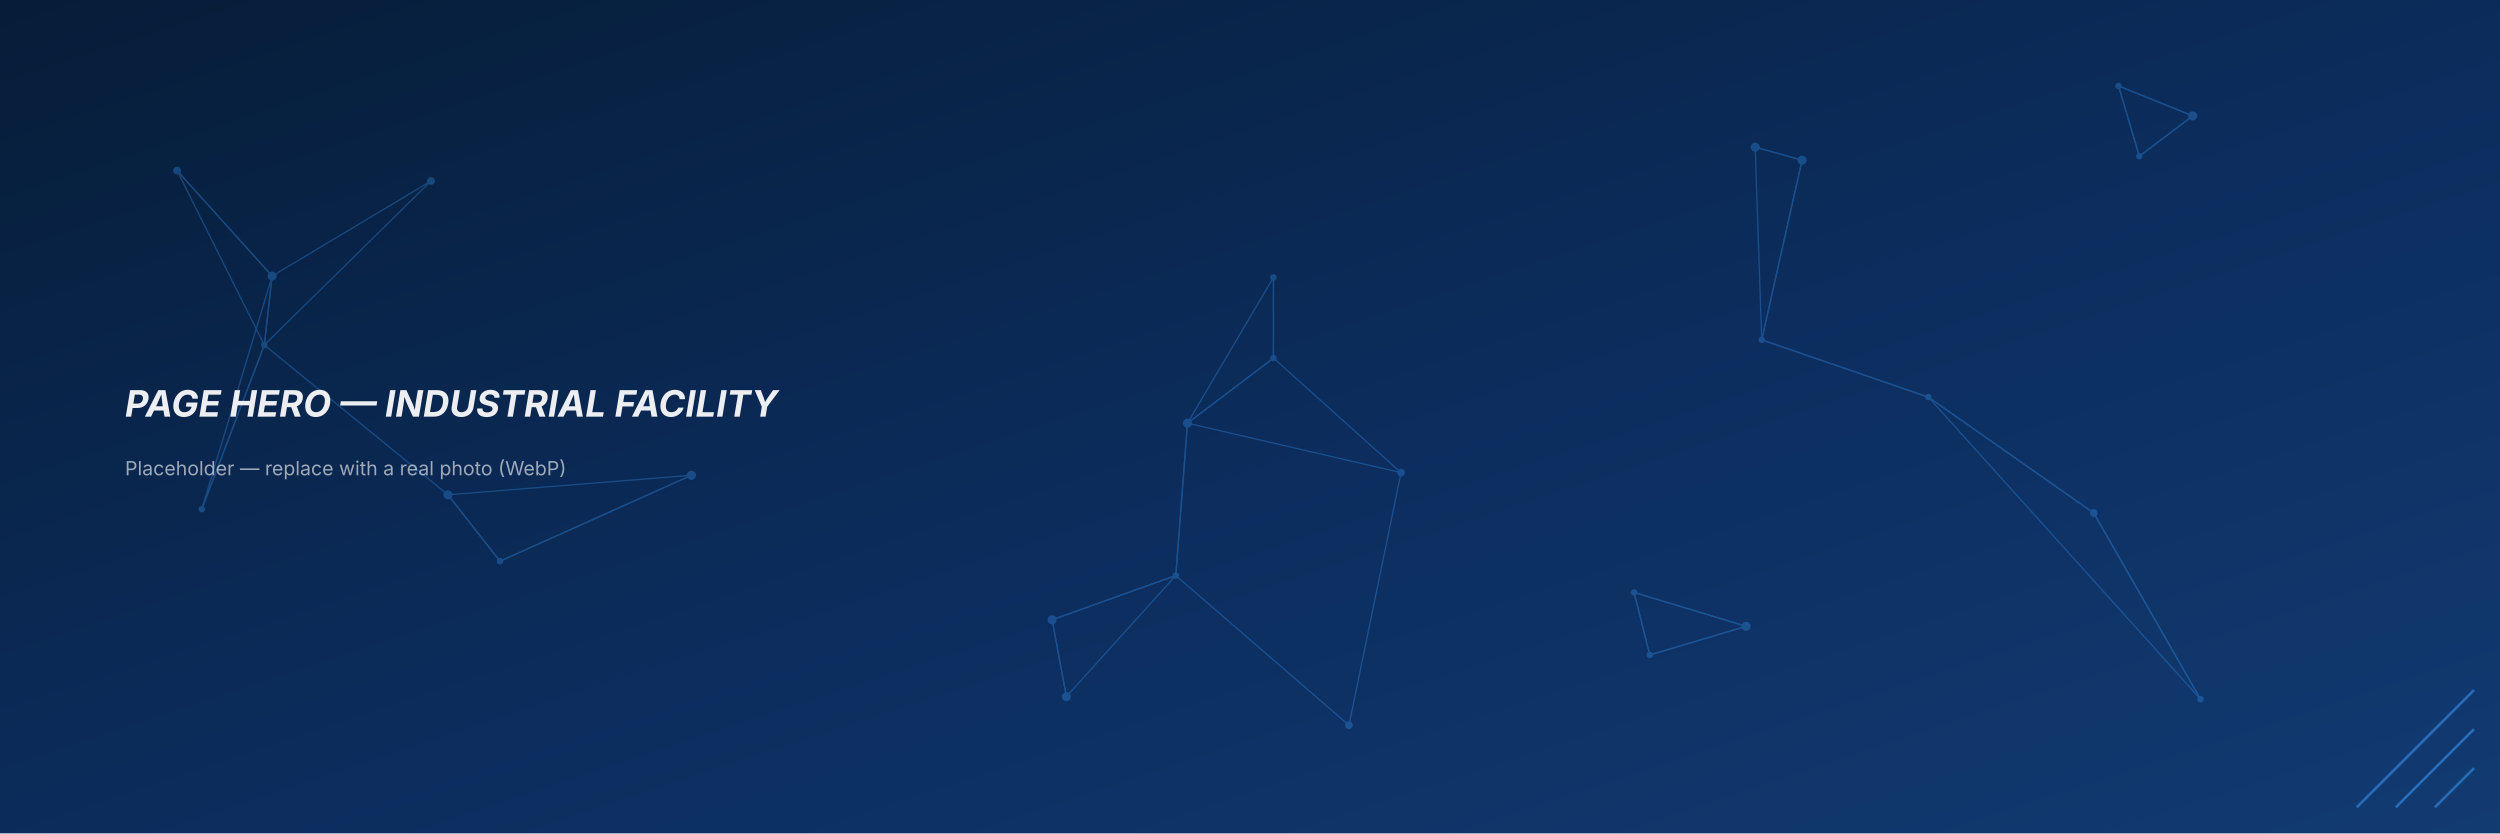
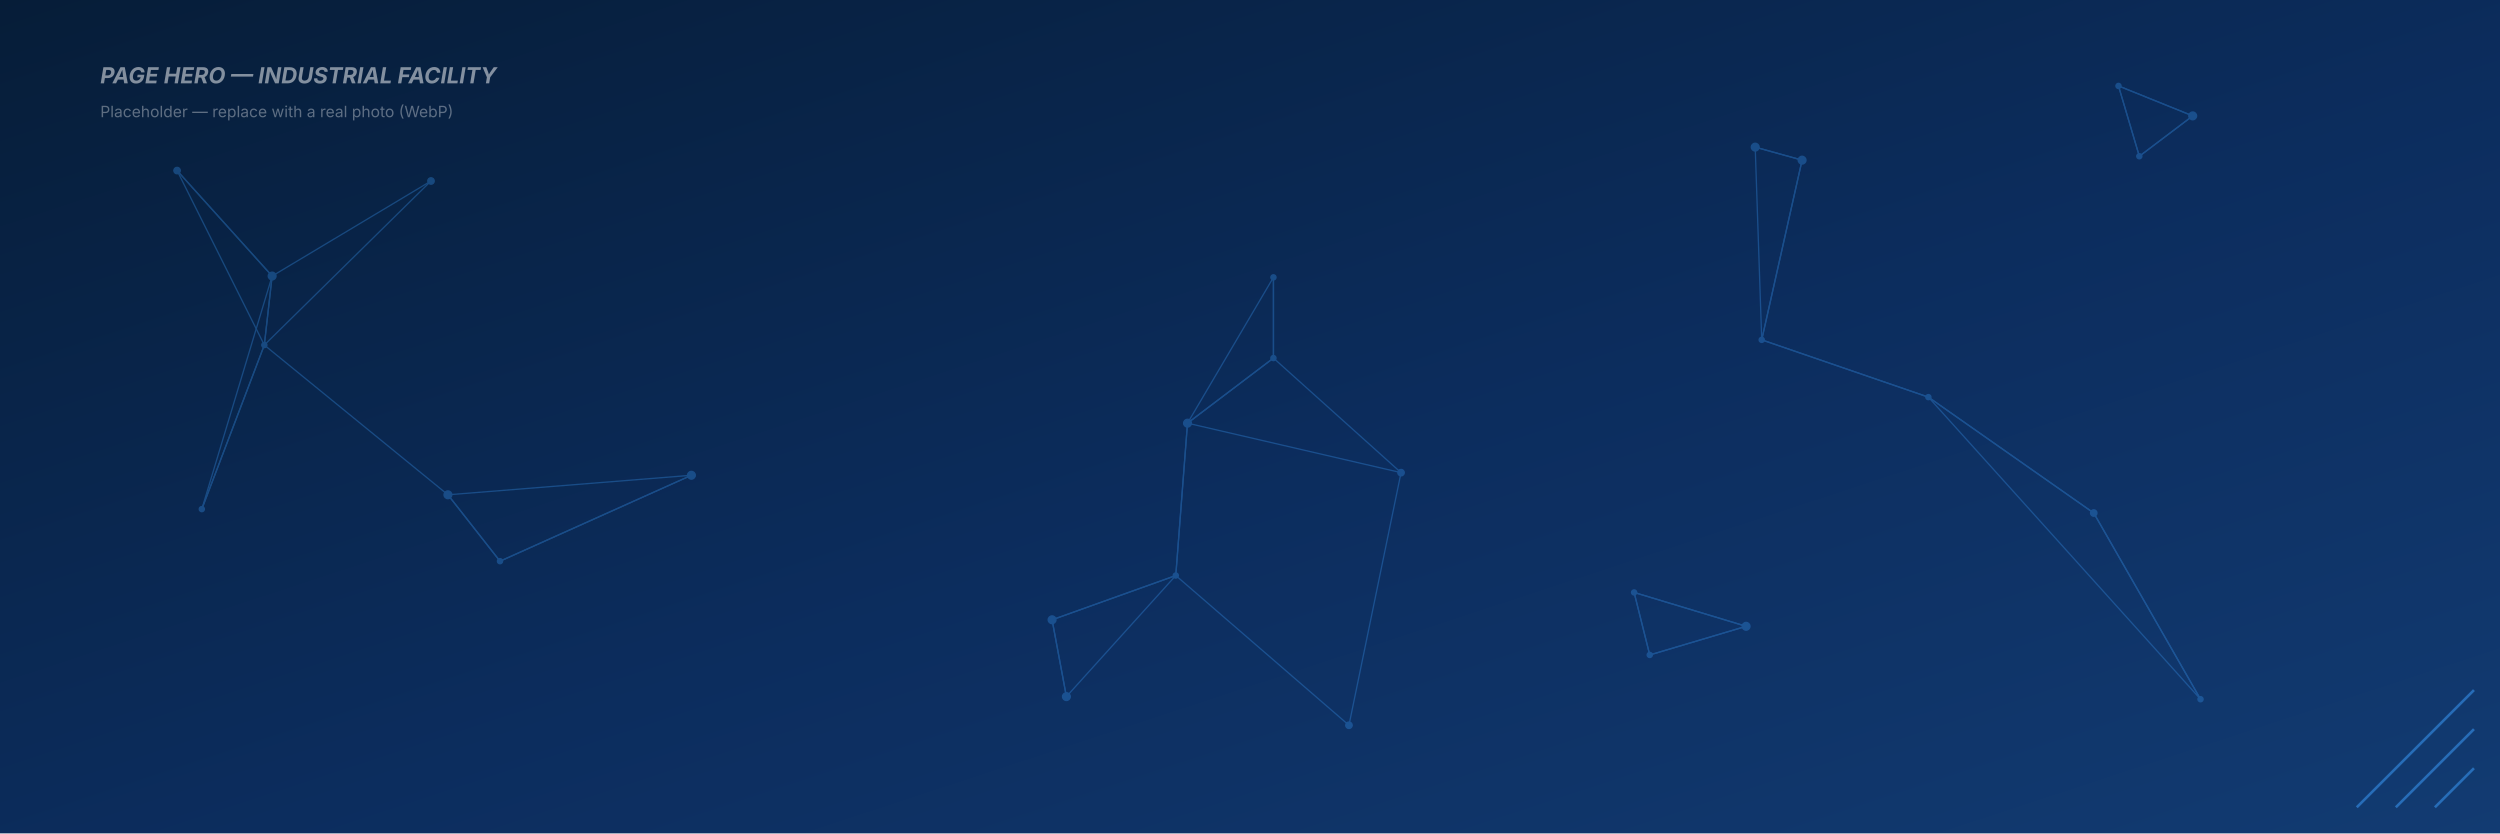
<svg xmlns="http://www.w3.org/2000/svg" width="1920" height="640" viewBox="0 0 1920 640" role="img" aria-label="Page hero — industrial facility">
  <defs>
    <linearGradient id="g" x1="0" y1="0" x2="1" y2="1">
      <stop offset="0" stop-color="#061D38" />
      <stop offset=".55" stop-color="#0C2D5E" />
      <stop offset="1" stop-color="#123B72" />
    </linearGradient>
  </defs>
  <rect width="1920" height="640" fill="url(#g)" />
  <g stroke="#358FE8" stroke-width="1" opacity=".35" fill="#358FE8">
    <line x1="344" y1="380" x2="384" y2="431" />
    <line x1="344" y1="380" x2="203" y2="265" />
    <line x1="1353" y1="261" x2="1481" y2="305" />
    <line x1="1353" y1="261" x2="1384" y2="123" />
    <line x1="1036" y1="557" x2="903" y2="442" />
    <line x1="1036" y1="557" x2="1076" y2="363" />
    <line x1="903" y1="442" x2="808" y2="476" />
    <line x1="903" y1="442" x2="912" y2="325" />
    <line x1="819" y1="535" x2="808" y2="476" />
    <line x1="819" y1="535" x2="903" y2="442" />
    <line x1="1341" y1="481" x2="1267" y2="503" />
    <line x1="1341" y1="481" x2="1255" y2="455" />
    <line x1="1384" y1="123" x2="1348" y2="113" />
    <line x1="1384" y1="123" x2="1353" y2="261" />
    <line x1="384" y1="431" x2="344" y2="380" />
    <line x1="384" y1="431" x2="531" y2="365" />
    <line x1="808" y1="476" x2="819" y2="535" />
    <line x1="808" y1="476" x2="903" y2="442" />
    <line x1="978" y1="213" x2="978" y2="275" />
    <line x1="978" y1="213" x2="912" y2="325" />
    <line x1="531" y1="365" x2="384" y2="431" />
    <line x1="531" y1="365" x2="344" y2="380" />
    <line x1="155" y1="391" x2="203" y2="265" />
    <line x1="155" y1="391" x2="209" y2="212" />
    <line x1="331" y1="139" x2="209" y2="212" />
    <line x1="331" y1="139" x2="203" y2="265" />
    <line x1="1348" y1="113" x2="1384" y2="123" />
    <line x1="1348" y1="113" x2="1353" y2="261" />
    <line x1="209" y1="212" x2="203" y2="265" />
    <line x1="209" y1="212" x2="136" y2="131" />
    <line x1="1076" y1="363" x2="978" y2="275" />
    <line x1="1076" y1="363" x2="912" y2="325" />
    <line x1="1684" y1="89" x2="1643" y2="120" />
    <line x1="1684" y1="89" x2="1627" y2="66" />
    <line x1="203" y1="265" x2="209" y2="212" />
    <line x1="203" y1="265" x2="155" y2="391" />
    <line x1="1608" y1="394" x2="1481" y2="305" />
    <line x1="1608" y1="394" x2="1690" y2="537" />
    <line x1="1255" y1="455" x2="1267" y2="503" />
    <line x1="1255" y1="455" x2="1341" y2="481" />
    <line x1="1690" y1="537" x2="1608" y2="394" />
    <line x1="1690" y1="537" x2="1481" y2="305" />
    <line x1="1643" y1="120" x2="1684" y2="89" />
    <line x1="1643" y1="120" x2="1627" y2="66" />
    <line x1="912" y1="325" x2="978" y2="275" />
    <line x1="912" y1="325" x2="903" y2="442" />
    <line x1="978" y1="275" x2="978" y2="213" />
    <line x1="978" y1="275" x2="912" y2="325" />
    <line x1="136" y1="131" x2="209" y2="212" />
    <line x1="136" y1="131" x2="203" y2="265" />
    <line x1="1627" y1="66" x2="1643" y2="120" />
    <line x1="1627" y1="66" x2="1684" y2="89" />
    <line x1="1481" y1="305" x2="1353" y2="261" />
    <line x1="1481" y1="305" x2="1608" y2="394" />
    <line x1="1267" y1="503" x2="1255" y2="455" />
    <line x1="1267" y1="503" x2="1341" y2="481" />
    <circle cx="344" cy="380" r="3" />
    <circle cx="1353" cy="261" r="2" />
    <circle cx="1036" cy="557" r="2.5" />
    <circle cx="903" cy="442" r="2" />
    <circle cx="819" cy="535" r="3" />
    <circle cx="1341" cy="481" r="3" />
    <circle cx="1384" cy="123" r="3" />
    <circle cx="384" cy="431" r="2" />
    <circle cx="808" cy="476" r="3" />
    <circle cx="978" cy="213" r="2" />
    <circle cx="531" cy="365" r="3" />
    <circle cx="155" cy="391" r="2" />
    <circle cx="331" cy="139" r="2.5" />
    <circle cx="1348" cy="113" r="3" />
    <circle cx="209" cy="212" r="3" />
    <circle cx="1076" cy="363" r="2.5" />
    <circle cx="1684" cy="89" r="3" />
    <circle cx="203" cy="265" r="2" />
    <circle cx="1608" cy="394" r="2.5" />
    <circle cx="1255" cy="455" r="2" />
    <circle cx="1690" cy="537" r="2" />
    <circle cx="1643" cy="120" r="2" />
    <circle cx="912" cy="325" r="3" />
    <circle cx="978" cy="275" r="2" />
    <circle cx="136" cy="131" r="2.5" />
    <circle cx="1627" cy="66" r="2" />
    <circle cx="1481" cy="305" r="2" />
    <circle cx="1267" cy="503" r="2" />
  </g>
  <g stroke="#358FE8" stroke-width="2" opacity=".6">
    <line x1="1810" y1="620" x2="1900" y2="530" />
    <line x1="1840" y1="620" x2="1900" y2="560" />
    <line x1="1870" y1="620" x2="1900" y2="590" />
  </g>
-   <text x="96" y="320" fill="#FFFFFF" font-family="Kanit, Inter, Arial, sans-serif" font-size="28" font-weight="700" font-style="italic" opacity=".92">PAGE HERO — INDUSTRIAL FACILITY</text>
-   <text x="96" y="365" fill="#FFFFFF" font-family="Inter, Arial, sans-serif" font-size="15" opacity=".6">Placeholder — replace with a real photo (WebP)</text>
+   <text x="77" y="64" fill="#FFFFFF" font-family="Kanit, Inter, Arial, sans-serif" font-size="17" font-weight="700" font-style="italic" opacity=".5">PAGE HERO — INDUSTRIAL FACILITY</text>
+   <text x="77" y="90" fill="#FFFFFF" font-family="Inter, Arial, sans-serif" font-size="12" opacity=".35">Placeholder — replace with a real photo (WebP)</text>
</svg>
